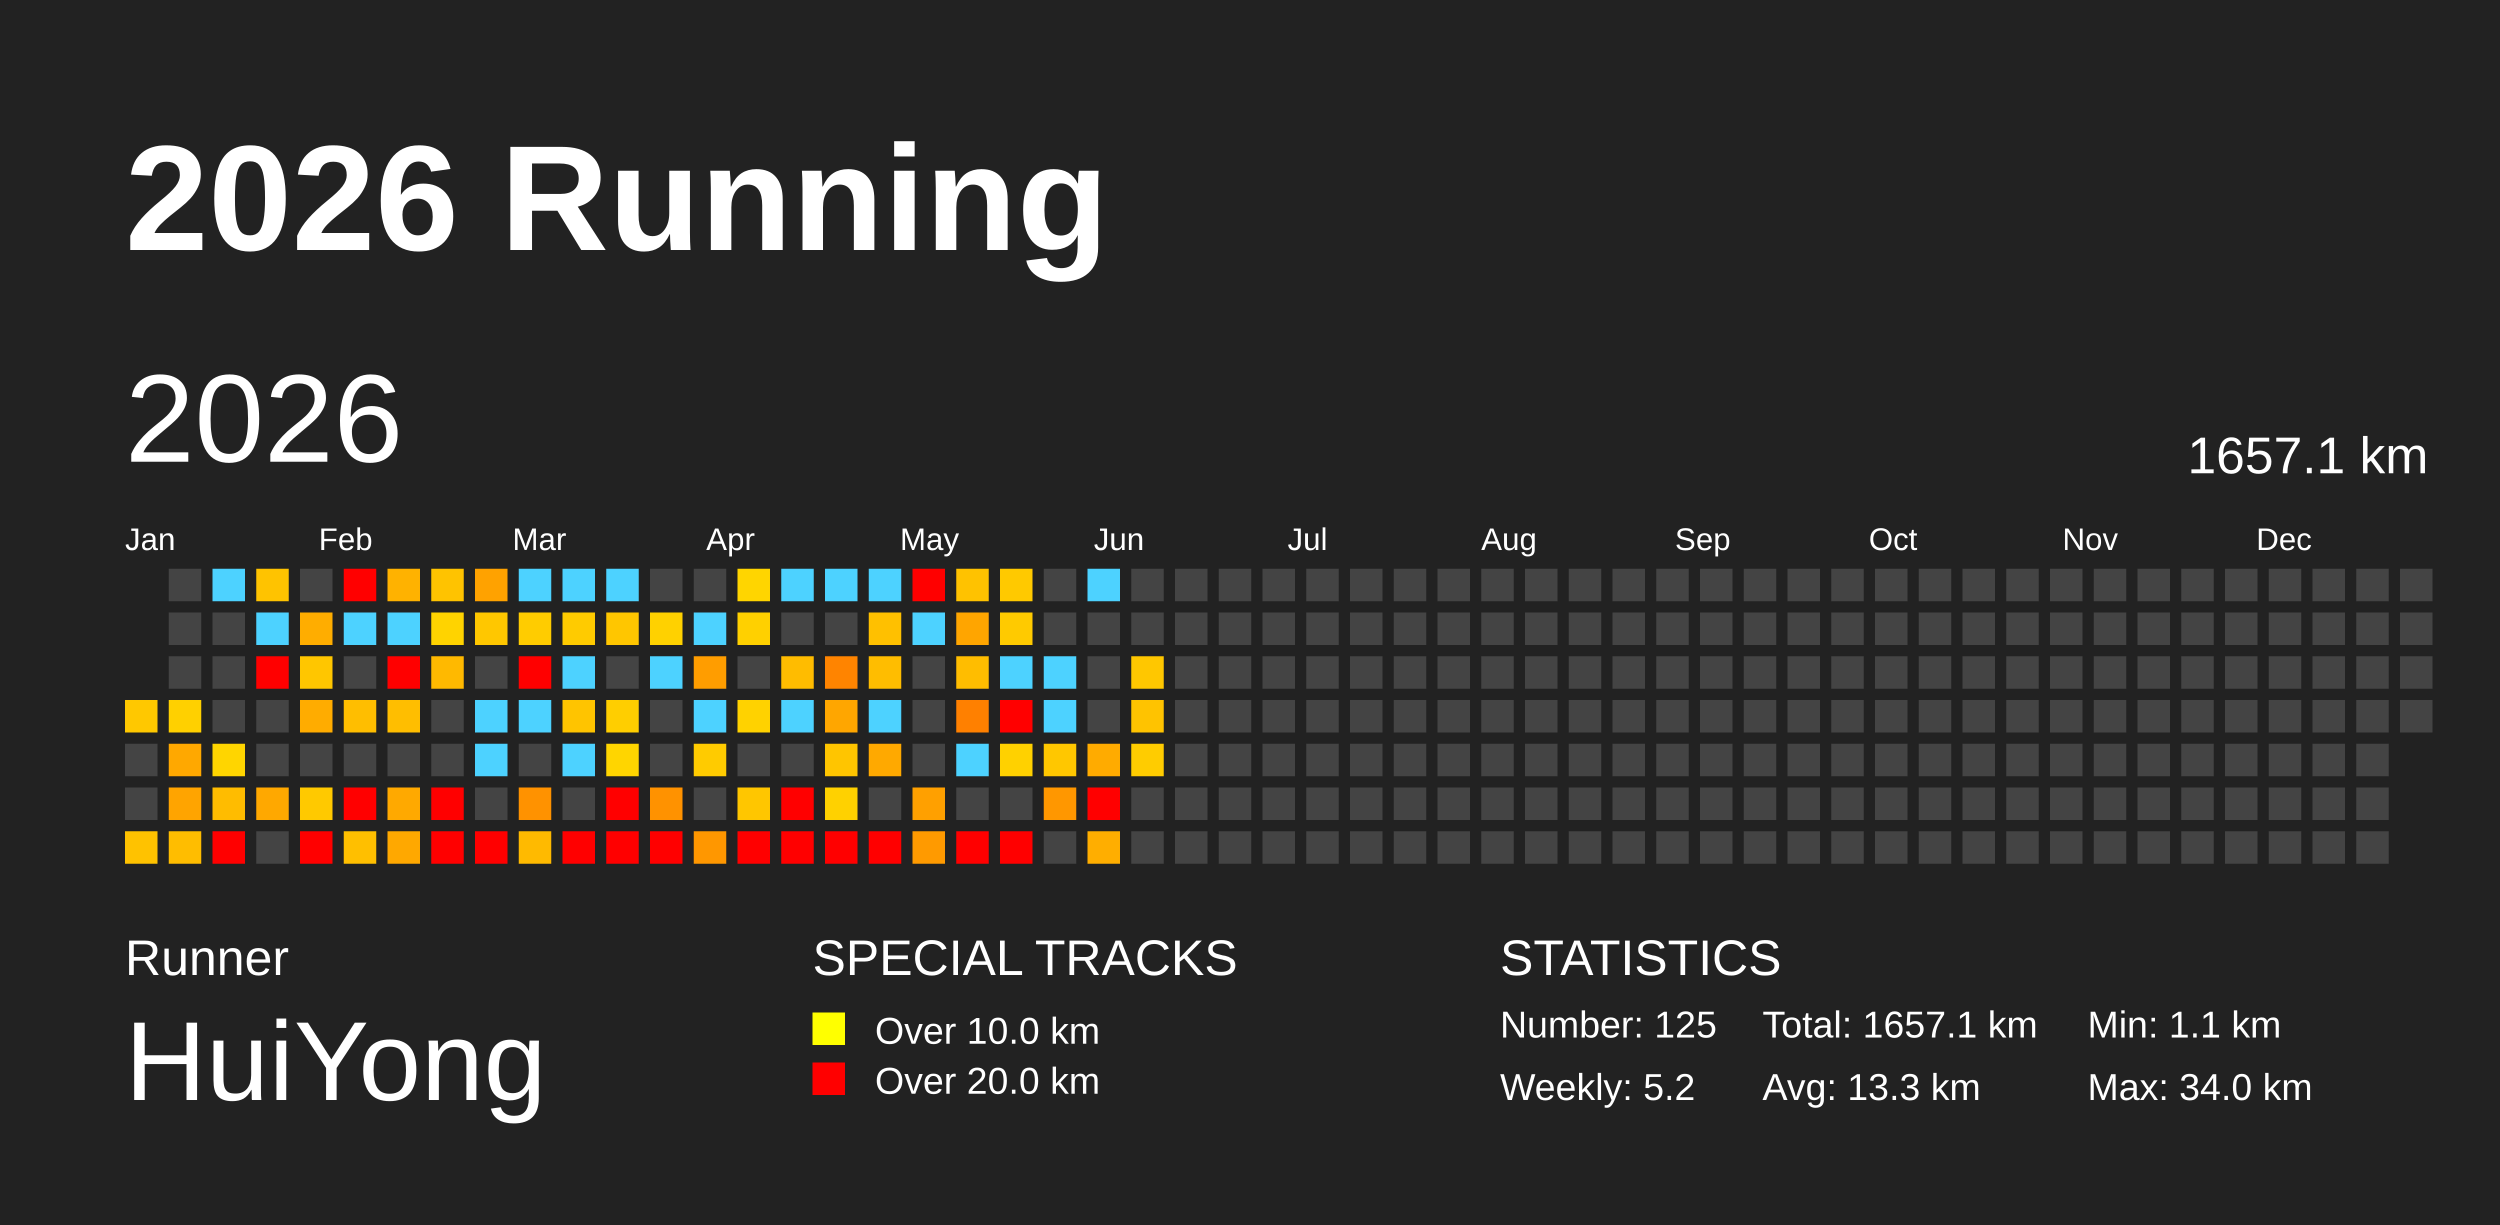
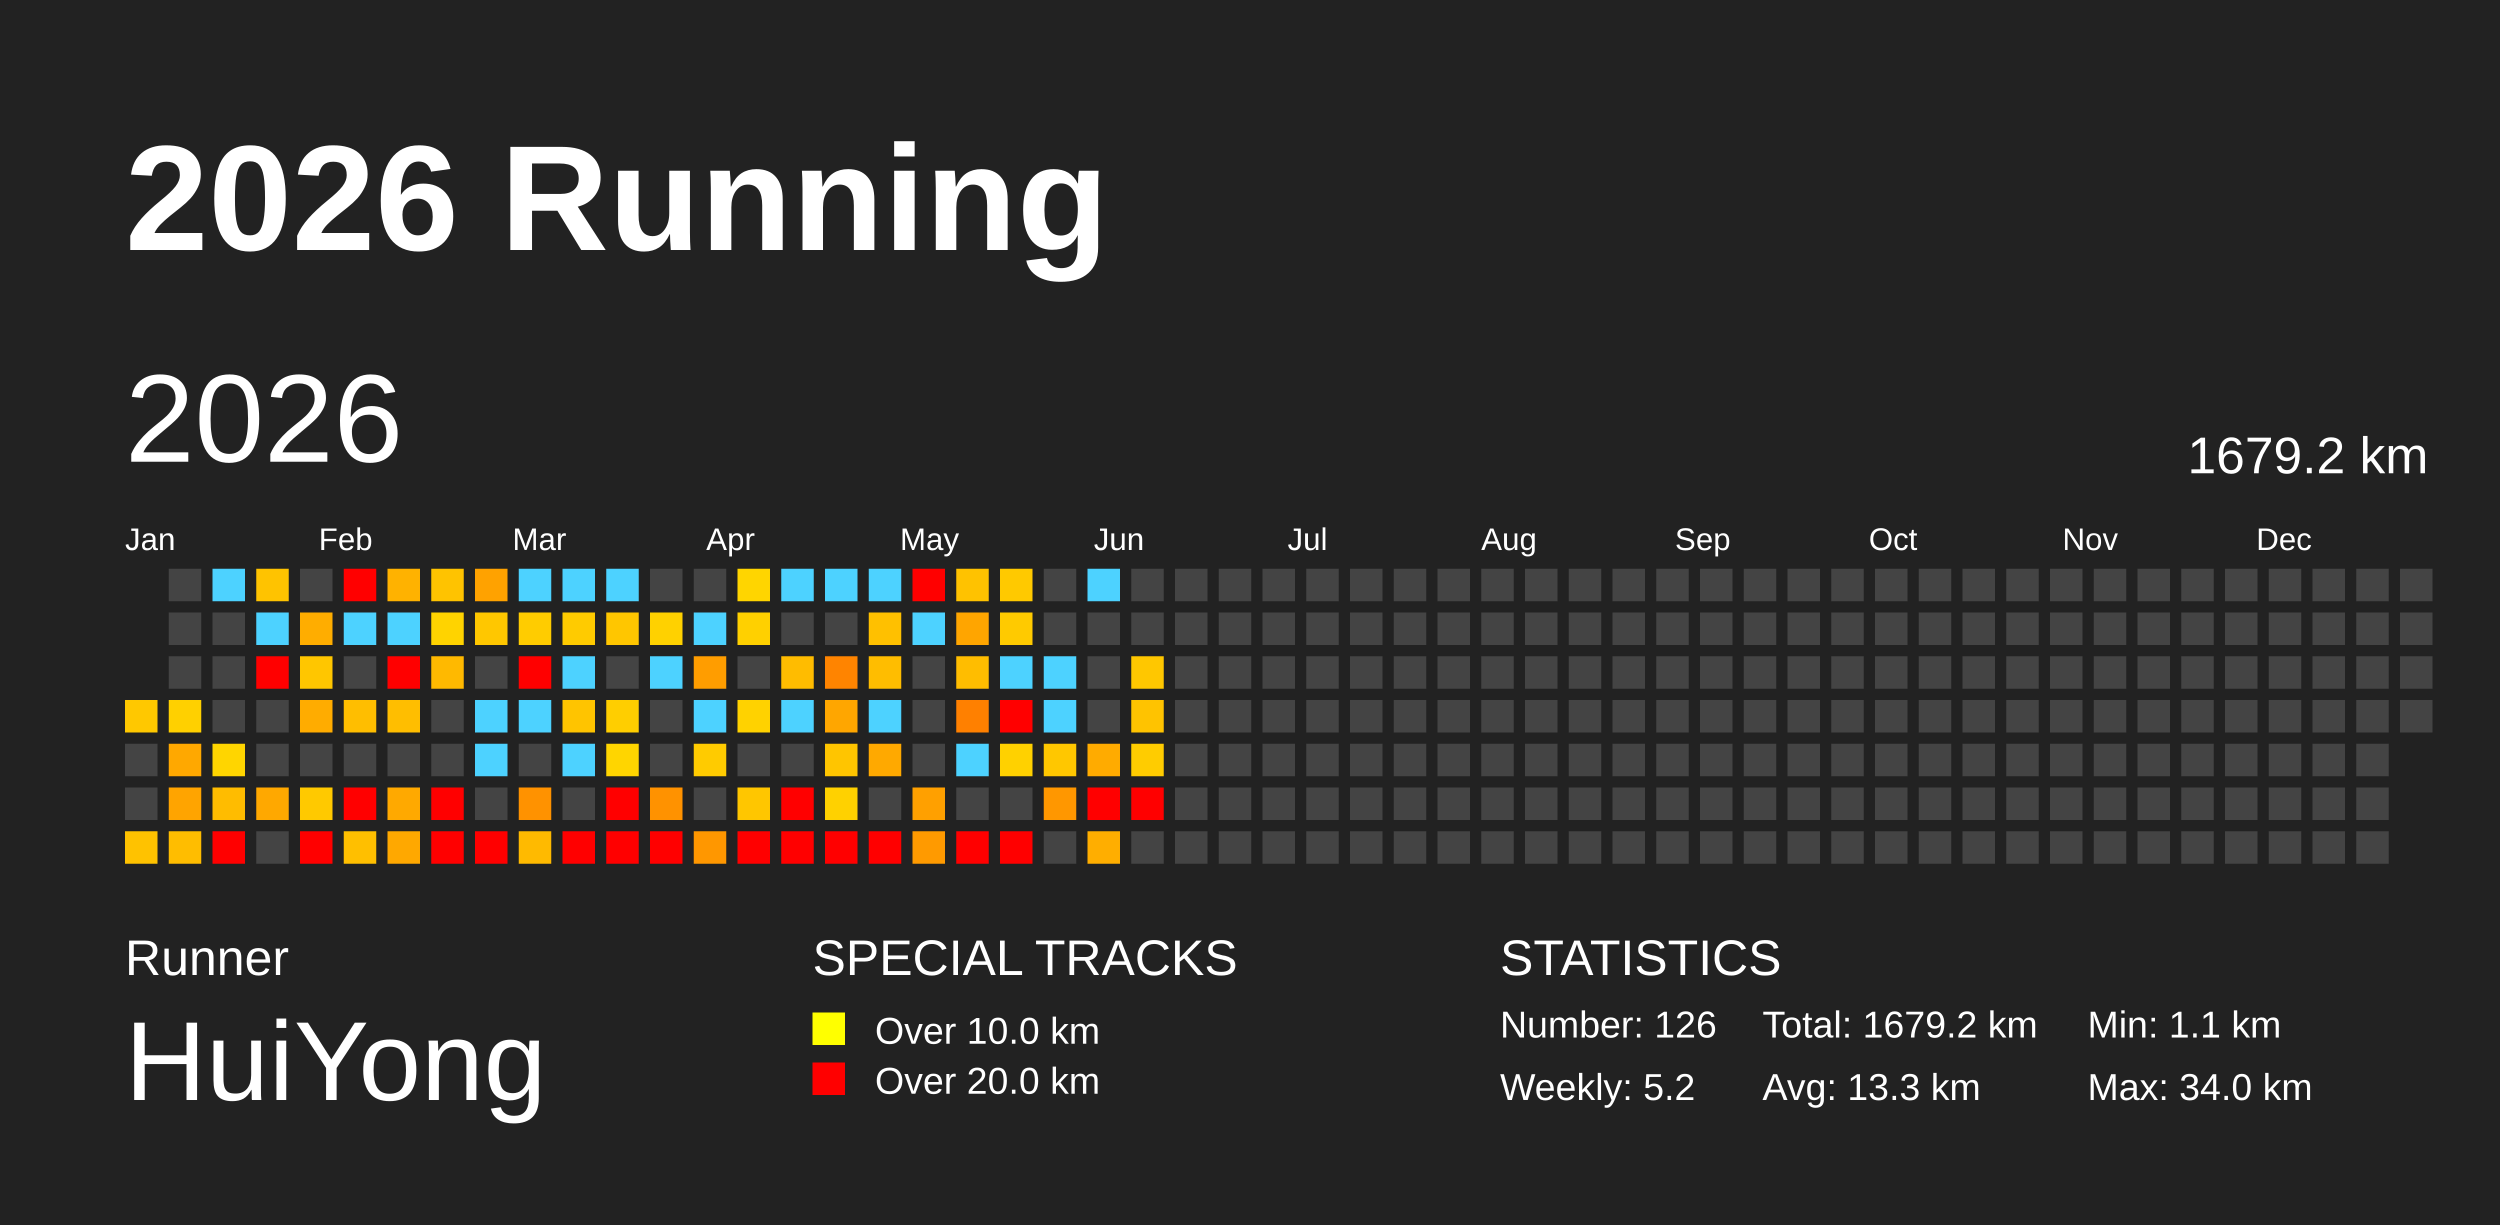
<svg xmlns="http://www.w3.org/2000/svg" baseProfile="full" height="98mm" version="1.1" viewBox="0,0,200,98" width="200mm">
  <defs />
  <rect fill="#222222" height="98" width="200" x="0" y="0" />
  <text fill="#FFFFFF" style="font-size:12px; font-family:Arial; font-weight:bold;" x="10" y="20">2026 Running</text>
  <text fill="#FFFFFF" style="font-size:4px; font-family:Arial" x="10" y="78">Runner</text>
  <text fill="#FFFFFF" style="font-size:9px; font-family:Arial" x="10" y="88">HuiYong</text>
  <text fill="#FFFFFF" style="font-size:4px; font-family:Arial" x="65" y="78">SPECIAL TRACKS</text>
  <rect fill="yellow" height="2.6" width="2.6" x="65" y="81" />
  <text fill="#FFFFFF" style="font-size:3px; font-family:Arial" x="70" y="83.5">Over 10.0 km</text>
  <rect fill="red" height="2.6" width="2.6" x="65" y="85" />
  <text fill="#FFFFFF" style="font-size:3px; font-family:Arial" x="70" y="87.5">Over 20.0 km</text>
  <text fill="#FFFFFF" style="font-size:4px; font-family:Arial" x="120" y="78">STATISTICS</text>
-   <text fill="#FFFFFF" style="font-size:3px; font-family:Arial" x="120" y="83">Number: 125</text>
+   <text fill="#FFFFFF" style="font-size:3px; font-family:Arial" x="120" y="83">Number: 126</text>
  <text fill="#FFFFFF" style="font-size:3px; font-family:Arial" x="120" y="88">Weekly: 5.2</text>
-   <text fill="#FFFFFF" style="font-size:3px; font-family:Arial" x="141" y="83">Total: 1657.1 km</text>
+   <text fill="#FFFFFF" style="font-size:3px; font-family:Arial" x="141" y="83">Total: 1679.2 km</text>
  <text fill="#FFFFFF" style="font-size:3px; font-family:Arial" x="141" y="88">Avg: 13.3 km</text>
  <text fill="#FFFFFF" style="font-size:3px; font-family:Arial" x="167" y="83">Min: 1.1 km</text>
  <text fill="#FFFFFF" style="font-size:3px; font-family:Arial" x="167" y="88">Max: 34.0 km</text>
  <text dominant-baseline="hanging" fill="#FFFFFF" style="font-size:10.0px; font-family:Arial;" x="10" y="30">2026</text>
-   <text dominant-baseline="hanging" fill="#FFFFFF" style="font-size:4.125px; font-family:Arial;" x="175" y="35">1657.1 km</text>
+   <text dominant-baseline="hanging" fill="#FFFFFF" style="font-size:4.125px; font-family:Arial;" x="175" y="35">1679.2 km</text>
  <text fill="#FFFFFF" style="font-size:2.5px; font-family:Arial" x="10.0" y="44">Jan</text>
  <text fill="#FFFFFF" style="font-size:2.5px; font-family:Arial" x="25.5" y="44">Feb</text>
  <text fill="#FFFFFF" style="font-size:2.5px; font-family:Arial" x="41.0" y="44">Mar</text>
  <text fill="#FFFFFF" style="font-size:2.5px; font-family:Arial" x="56.5" y="44">Apr</text>
  <text fill="#FFFFFF" style="font-size:2.5px; font-family:Arial" x="72.0" y="44">May</text>
  <text fill="#FFFFFF" style="font-size:2.5px; font-family:Arial" x="87.5" y="44">Jun</text>
  <text fill="#FFFFFF" style="font-size:2.5px; font-family:Arial" x="103.0" y="44">Jul</text>
  <text fill="#FFFFFF" style="font-size:2.5px; font-family:Arial" x="118.5" y="44">Aug</text>
  <text fill="#FFFFFF" style="font-size:2.5px; font-family:Arial" x="134.0" y="44">Sep</text>
  <text fill="#FFFFFF" style="font-size:2.5px; font-family:Arial" x="149.5" y="44">Oct</text>
  <text fill="#FFFFFF" style="font-size:2.5px; font-family:Arial" x="165.0" y="44">Nov</text>
  <text fill="#FFFFFF" style="font-size:2.5px; font-family:Arial" x="180.5" y="44">Dec</text>
  <rect fill="#ffc800" height="2.6" width="2.6" x="10.0" y="56.0" />
  <rect fill="#444444" height="2.6" width="2.6" x="10.0" y="59.5" />
  <rect fill="#444444" height="2.6" width="2.6" x="10.0" y="63.0" />
  <rect fill="#ffc200" height="2.6" width="2.6" x="10.0" y="66.5" />
  <rect fill="#444444" height="2.6" width="2.6" x="13.5" y="45.5" />
  <rect fill="#444444" height="2.6" width="2.6" x="13.5" y="49.0" />
  <rect fill="#444444" height="2.6" width="2.6" x="13.5" y="52.5" />
  <rect fill="#ffd000" height="2.6" width="2.6" x="13.5" y="56.0" />
  <rect fill="#ffa800" height="2.6" width="2.6" x="13.5" y="59.5" />
  <rect fill="#ffa400" height="2.6" width="2.6" x="13.5" y="63.0" />
  <rect fill="#ffbd00" height="2.6" width="2.6" x="13.5" y="66.5" />
  <rect fill="#4dd2ff" height="2.6" width="2.6" x="17.0" y="45.5" />
  <rect fill="#444444" height="2.6" width="2.6" x="17.0" y="49.0" />
  <rect fill="#444444" height="2.6" width="2.6" x="17.0" y="52.5" />
  <rect fill="#444444" height="2.6" width="2.6" x="17.0" y="56.0" />
  <rect fill="#ffd500" height="2.6" width="2.6" x="17.0" y="59.5" />
  <rect fill="#ffbc00" height="2.6" width="2.6" x="17.0" y="63.0" />
  <rect fill="red" height="2.6" width="2.6" x="17.0" y="66.5" />
  <rect fill="#ffc300" height="2.6" width="2.6" x="20.5" y="45.5" />
  <rect fill="#4dd2ff" height="2.6" width="2.6" x="20.5" y="49.0" />
  <rect fill="red" height="2.6" width="2.6" x="20.5" y="52.5" />
  <rect fill="#444444" height="2.6" width="2.6" x="20.5" y="56.0" />
  <rect fill="#444444" height="2.6" width="2.6" x="20.5" y="59.5" />
  <rect fill="#ffa800" height="2.6" width="2.6" x="20.5" y="63.0" />
  <rect fill="#444444" height="2.6" width="2.6" x="20.5" y="66.5" />
  <rect fill="#444444" height="2.6" width="2.6" x="24.0" y="45.5" />
  <rect fill="#ffad00" height="2.6" width="2.6" x="24.0" y="49.0" />
  <rect fill="#ffc600" height="2.6" width="2.6" x="24.0" y="52.5" />
  <rect fill="#ffac00" height="2.6" width="2.6" x="24.0" y="56.0" />
  <rect fill="#444444" height="2.6" width="2.6" x="24.0" y="59.5" />
  <rect fill="#ffc900" height="2.6" width="2.6" x="24.0" y="63.0" />
  <rect fill="red" height="2.6" width="2.6" x="24.0" y="66.5" />
  <rect fill="red" height="2.6" width="2.6" x="27.5" y="45.5" />
  <rect fill="#4dd2ff" height="2.6" width="2.6" x="27.5" y="49.0" />
  <rect fill="#444444" height="2.6" width="2.6" x="27.5" y="52.5" />
  <rect fill="#ffbe00" height="2.6" width="2.6" x="27.5" y="56.0" />
  <rect fill="#444444" height="2.6" width="2.6" x="27.5" y="59.5" />
  <rect fill="red" height="2.6" width="2.6" x="27.5" y="63.0" />
  <rect fill="#ffbf00" height="2.6" width="2.6" x="27.5" y="66.5" />
  <rect fill="#ffb200" height="2.6" width="2.6" x="31.0" y="45.5" />
  <rect fill="#4dd2ff" height="2.6" width="2.6" x="31.0" y="49.0" />
  <rect fill="red" height="2.6" width="2.6" x="31.0" y="52.5" />
  <rect fill="#ffbe00" height="2.6" width="2.6" x="31.0" y="56.0" />
  <rect fill="#444444" height="2.6" width="2.6" x="31.0" y="59.5" />
  <rect fill="#ffa900" height="2.6" width="2.6" x="31.0" y="63.0" />
  <rect fill="#ffa800" height="2.6" width="2.6" x="31.0" y="66.5" />
  <rect fill="#ffc300" height="2.6" width="2.6" x="34.5" y="45.5" />
  <rect fill="#ffd300" height="2.6" width="2.6" x="34.5" y="49.0" />
  <rect fill="#ffb900" height="2.6" width="2.6" x="34.5" y="52.5" />
  <rect fill="#444444" height="2.6" width="2.6" x="34.5" y="56.0" />
  <rect fill="#444444" height="2.6" width="2.6" x="34.5" y="59.5" />
  <rect fill="red" height="2.6" width="2.6" x="34.5" y="63.0" />
  <rect fill="red" height="2.6" width="2.6" x="34.5" y="66.5" />
  <rect fill="#ffa200" height="2.6" width="2.6" x="38.0" y="45.5" />
  <rect fill="#ffc700" height="2.6" width="2.6" x="38.0" y="49.0" />
  <rect fill="#444444" height="2.6" width="2.6" x="38.0" y="52.5" />
  <rect fill="#4dd2ff" height="2.6" width="2.6" x="38.0" y="56.0" />
  <rect fill="#4dd2ff" height="2.6" width="2.6" x="38.0" y="59.5" />
  <rect fill="#444444" height="2.6" width="2.6" x="38.0" y="63.0" />
  <rect fill="red" height="2.6" width="2.6" x="38.0" y="66.5" />
  <rect fill="#4dd2ff" height="2.6" width="2.6" x="41.5" y="45.5" />
  <rect fill="#ffcc00" height="2.6" width="2.6" x="41.5" y="49.0" />
  <rect fill="red" height="2.6" width="2.6" x="41.5" y="52.5" />
  <rect fill="#4dd2ff" height="2.6" width="2.6" x="41.5" y="56.0" />
  <rect fill="#444444" height="2.6" width="2.6" x="41.5" y="59.5" />
  <rect fill="#ff9200" height="2.6" width="2.6" x="41.5" y="63.0" />
  <rect fill="#ffba00" height="2.6" width="2.6" x="41.5" y="66.5" />
  <rect fill="#4dd2ff" height="2.6" width="2.6" x="45.0" y="45.5" />
  <rect fill="#ffcb00" height="2.6" width="2.6" x="45.0" y="49.0" />
  <rect fill="#4dd2ff" height="2.6" width="2.6" x="45.0" y="52.5" />
  <rect fill="#ffc400" height="2.6" width="2.6" x="45.0" y="56.0" />
  <rect fill="#4dd2ff" height="2.6" width="2.6" x="45.0" y="59.5" />
  <rect fill="#444444" height="2.6" width="2.6" x="45.0" y="63.0" />
  <rect fill="red" height="2.6" width="2.6" x="45.0" y="66.5" />
  <rect fill="#4dd2ff" height="2.6" width="2.6" x="48.5" y="45.5" />
  <rect fill="#ffc600" height="2.6" width="2.6" x="48.5" y="49.0" />
  <rect fill="#444444" height="2.6" width="2.6" x="48.5" y="52.5" />
  <rect fill="#ffce00" height="2.6" width="2.6" x="48.5" y="56.0" />
  <rect fill="#ffd500" height="2.6" width="2.6" x="48.5" y="59.5" />
  <rect fill="red" height="2.6" width="2.6" x="48.5" y="63.0" />
  <rect fill="red" height="2.6" width="2.6" x="48.5" y="66.5" />
  <rect fill="#444444" height="2.6" width="2.6" x="52.0" y="45.5" />
  <rect fill="#ffd100" height="2.6" width="2.6" x="52.0" y="49.0" />
  <rect fill="#4dd2ff" height="2.6" width="2.6" x="52.0" y="52.5" />
  <rect fill="#444444" height="2.6" width="2.6" x="52.0" y="56.0" />
  <rect fill="#444444" height="2.6" width="2.6" x="52.0" y="59.5" />
  <rect fill="#ff9200" height="2.6" width="2.6" x="52.0" y="63.0" />
  <rect fill="red" height="2.6" width="2.6" x="52.0" y="66.5" />
  <rect fill="#444444" height="2.6" width="2.6" x="55.5" y="45.5" />
  <rect fill="#4dd2ff" height="2.6" width="2.6" x="55.5" y="49.0" />
  <rect fill="#ff9d00" height="2.6" width="2.6" x="55.5" y="52.5" />
  <rect fill="#4dd2ff" height="2.6" width="2.6" x="55.5" y="56.0" />
  <rect fill="#ffcb00" height="2.6" width="2.6" x="55.5" y="59.5" />
  <rect fill="#444444" height="2.6" width="2.6" x="55.5" y="63.0" />
  <rect fill="#ff9700" height="2.6" width="2.6" x="55.5" y="66.5" />
  <rect fill="#ffd500" height="2.6" width="2.6" x="59.0" y="45.5" />
  <rect fill="#ffd000" height="2.6" width="2.6" x="59.0" y="49.0" />
  <rect fill="#444444" height="2.6" width="2.6" x="59.0" y="52.5" />
  <rect fill="#ffd200" height="2.6" width="2.6" x="59.0" y="56.0" />
  <rect fill="#444444" height="2.6" width="2.6" x="59.0" y="59.5" />
  <rect fill="#ffc600" height="2.6" width="2.6" x="59.0" y="63.0" />
  <rect fill="red" height="2.6" width="2.6" x="59.0" y="66.5" />
  <rect fill="#4dd2ff" height="2.6" width="2.6" x="62.5" y="45.5" />
  <rect fill="#444444" height="2.6" width="2.6" x="62.5" y="49.0" />
  <rect fill="#ffbc00" height="2.6" width="2.6" x="62.5" y="52.5" />
  <rect fill="#4dd2ff" height="2.6" width="2.6" x="62.5" y="56.0" />
  <rect fill="#444444" height="2.6" width="2.6" x="62.5" y="59.5" />
  <rect fill="red" height="2.6" width="2.6" x="62.5" y="63.0" />
  <rect fill="red" height="2.6" width="2.6" x="62.5" y="66.5" />
  <rect fill="#4dd2ff" height="2.6" width="2.6" x="66.0" y="45.5" />
  <rect fill="#444444" height="2.6" width="2.6" x="66.0" y="49.0" />
  <rect fill="#ff8400" height="2.6" width="2.6" x="66.0" y="52.5" />
  <rect fill="#ffa600" height="2.6" width="2.6" x="66.0" y="56.0" />
  <rect fill="#ffc500" height="2.6" width="2.6" x="66.0" y="59.5" />
  <rect fill="#ffd100" height="2.6" width="2.6" x="66.0" y="63.0" />
  <rect fill="red" height="2.6" width="2.6" x="66.0" y="66.5" />
  <rect fill="#4dd2ff" height="2.6" width="2.6" x="69.5" y="45.5" />
  <rect fill="#ffc000" height="2.6" width="2.6" x="69.5" y="49.0" />
  <rect fill="#ffbd00" height="2.6" width="2.6" x="69.5" y="52.5" />
  <rect fill="#4dd2ff" height="2.6" width="2.6" x="69.5" y="56.0" />
  <rect fill="#ffa900" height="2.6" width="2.6" x="69.5" y="59.5" />
  <rect fill="#444444" height="2.6" width="2.6" x="69.5" y="63.0" />
  <rect fill="red" height="2.6" width="2.6" x="69.5" y="66.5" />
  <rect fill="red" height="2.6" width="2.6" x="73.0" y="45.5" />
  <rect fill="#4dd2ff" height="2.6" width="2.6" x="73.0" y="49.0" />
  <rect fill="#444444" height="2.6" width="2.6" x="73.0" y="52.5" />
  <rect fill="#444444" height="2.6" width="2.6" x="73.0" y="56.0" />
  <rect fill="#444444" height="2.6" width="2.6" x="73.0" y="59.5" />
  <rect fill="#ffa000" height="2.6" width="2.6" x="73.0" y="63.0" />
  <rect fill="#ff9a00" height="2.6" width="2.6" x="73.0" y="66.5" />
  <rect fill="#ffc200" height="2.6" width="2.6" x="76.5" y="45.5" />
  <rect fill="#ffa500" height="2.6" width="2.6" x="76.5" y="49.0" />
  <rect fill="#ffbd00" height="2.6" width="2.6" x="76.5" y="52.5" />
  <rect fill="#ff8000" height="2.6" width="2.6" x="76.5" y="56.0" />
  <rect fill="#4dd2ff" height="2.6" width="2.6" x="76.5" y="59.5" />
  <rect fill="#444444" height="2.6" width="2.6" x="76.5" y="63.0" />
  <rect fill="red" height="2.6" width="2.6" x="76.5" y="66.5" />
  <rect fill="#ffc900" height="2.6" width="2.6" x="80.0" y="45.5" />
  <rect fill="#ffca00" height="2.6" width="2.6" x="80.0" y="49.0" />
  <rect fill="#4dd2ff" height="2.6" width="2.6" x="80.0" y="52.5" />
  <rect fill="red" height="2.6" width="2.6" x="80.0" y="56.0" />
  <rect fill="#ffd100" height="2.6" width="2.6" x="80.0" y="59.5" />
  <rect fill="#444444" height="2.6" width="2.6" x="80.0" y="63.0" />
  <rect fill="red" height="2.6" width="2.6" x="80.0" y="66.5" />
  <rect fill="#444444" height="2.6" width="2.6" x="83.5" y="45.5" />
  <rect fill="#444444" height="2.6" width="2.6" x="83.5" y="49.0" />
  <rect fill="#4dd2ff" height="2.6" width="2.6" x="83.5" y="52.5" />
  <rect fill="#4dd2ff" height="2.6" width="2.6" x="83.5" y="56.0" />
  <rect fill="#ffc700" height="2.6" width="2.6" x="83.5" y="59.5" />
  <rect fill="#ff9700" height="2.6" width="2.6" x="83.5" y="63.0" />
  <rect fill="#444444" height="2.6" width="2.6" x="83.5" y="66.5" />
  <rect fill="#4dd2ff" height="2.6" width="2.6" x="87.0" y="45.5" />
  <rect fill="#444444" height="2.6" width="2.6" x="87.0" y="49.0" />
  <rect fill="#444444" height="2.6" width="2.6" x="87.0" y="52.5" />
  <rect fill="#444444" height="2.6" width="2.6" x="87.0" y="56.0" />
  <rect fill="#ffab00" height="2.6" width="2.6" x="87.0" y="59.5" />
  <rect fill="red" height="2.6" width="2.6" x="87.0" y="63.0" />
  <rect fill="#ffae00" height="2.6" width="2.6" x="87.0" y="66.5" />
  <rect fill="#444444" height="2.6" width="2.6" x="90.5" y="45.5" />
  <rect fill="#444444" height="2.6" width="2.6" x="90.5" y="49.0" />
  <rect fill="#ffc700" height="2.6" width="2.6" x="90.5" y="52.5" />
  <rect fill="#ffc300" height="2.6" width="2.6" x="90.5" y="56.0" />
  <rect fill="#ffcc00" height="2.6" width="2.6" x="90.5" y="59.5" />
-   <rect fill="#444444" height="2.6" width="2.6" x="90.5" y="63.0" />
+   <rect fill="red" height="2.6" width="2.6" x="90.5" y="63.0" />
  <rect fill="#444444" height="2.6" width="2.6" x="90.5" y="66.5" />
  <rect fill="#444444" height="2.6" width="2.6" x="94.0" y="45.5" />
  <rect fill="#444444" height="2.6" width="2.6" x="94.0" y="49.0" />
  <rect fill="#444444" height="2.6" width="2.6" x="94.0" y="52.5" />
  <rect fill="#444444" height="2.6" width="2.6" x="94.0" y="56.0" />
  <rect fill="#444444" height="2.6" width="2.6" x="94.0" y="59.5" />
  <rect fill="#444444" height="2.6" width="2.6" x="94.0" y="63.0" />
  <rect fill="#444444" height="2.6" width="2.6" x="94.0" y="66.5" />
  <rect fill="#444444" height="2.6" width="2.6" x="97.5" y="45.5" />
  <rect fill="#444444" height="2.6" width="2.6" x="97.5" y="49.0" />
  <rect fill="#444444" height="2.6" width="2.6" x="97.5" y="52.5" />
  <rect fill="#444444" height="2.6" width="2.6" x="97.5" y="56.0" />
  <rect fill="#444444" height="2.6" width="2.6" x="97.5" y="59.5" />
  <rect fill="#444444" height="2.6" width="2.6" x="97.5" y="63.0" />
  <rect fill="#444444" height="2.6" width="2.6" x="97.5" y="66.5" />
  <rect fill="#444444" height="2.6" width="2.6" x="101.0" y="45.5" />
  <rect fill="#444444" height="2.6" width="2.6" x="101.0" y="49.0" />
  <rect fill="#444444" height="2.6" width="2.6" x="101.0" y="52.5" />
  <rect fill="#444444" height="2.6" width="2.6" x="101.0" y="56.0" />
  <rect fill="#444444" height="2.6" width="2.6" x="101.0" y="59.5" />
  <rect fill="#444444" height="2.6" width="2.6" x="101.0" y="63.0" />
  <rect fill="#444444" height="2.6" width="2.6" x="101.0" y="66.5" />
  <rect fill="#444444" height="2.6" width="2.6" x="104.5" y="45.5" />
  <rect fill="#444444" height="2.6" width="2.6" x="104.5" y="49.0" />
  <rect fill="#444444" height="2.6" width="2.6" x="104.5" y="52.5" />
  <rect fill="#444444" height="2.6" width="2.6" x="104.5" y="56.0" />
  <rect fill="#444444" height="2.6" width="2.6" x="104.5" y="59.5" />
  <rect fill="#444444" height="2.6" width="2.6" x="104.5" y="63.0" />
  <rect fill="#444444" height="2.6" width="2.6" x="104.5" y="66.5" />
  <rect fill="#444444" height="2.6" width="2.6" x="108.0" y="45.5" />
  <rect fill="#444444" height="2.6" width="2.6" x="108.0" y="49.0" />
  <rect fill="#444444" height="2.6" width="2.6" x="108.0" y="52.5" />
  <rect fill="#444444" height="2.6" width="2.6" x="108.0" y="56.0" />
  <rect fill="#444444" height="2.6" width="2.6" x="108.0" y="59.5" />
  <rect fill="#444444" height="2.6" width="2.6" x="108.0" y="63.0" />
  <rect fill="#444444" height="2.6" width="2.6" x="108.0" y="66.5" />
  <rect fill="#444444" height="2.6" width="2.6" x="111.5" y="45.5" />
  <rect fill="#444444" height="2.6" width="2.6" x="111.5" y="49.0" />
  <rect fill="#444444" height="2.6" width="2.6" x="111.5" y="52.5" />
  <rect fill="#444444" height="2.6" width="2.6" x="111.5" y="56.0" />
  <rect fill="#444444" height="2.6" width="2.6" x="111.5" y="59.5" />
  <rect fill="#444444" height="2.6" width="2.6" x="111.5" y="63.0" />
  <rect fill="#444444" height="2.6" width="2.6" x="111.5" y="66.5" />
  <rect fill="#444444" height="2.6" width="2.6" x="115.0" y="45.5" />
  <rect fill="#444444" height="2.6" width="2.6" x="115.0" y="49.0" />
  <rect fill="#444444" height="2.6" width="2.6" x="115.0" y="52.5" />
  <rect fill="#444444" height="2.6" width="2.6" x="115.0" y="56.0" />
  <rect fill="#444444" height="2.6" width="2.6" x="115.0" y="59.5" />
  <rect fill="#444444" height="2.6" width="2.6" x="115.0" y="63.0" />
  <rect fill="#444444" height="2.6" width="2.6" x="115.0" y="66.5" />
  <rect fill="#444444" height="2.6" width="2.6" x="118.5" y="45.5" />
  <rect fill="#444444" height="2.6" width="2.6" x="118.5" y="49.0" />
  <rect fill="#444444" height="2.6" width="2.6" x="118.5" y="52.5" />
  <rect fill="#444444" height="2.6" width="2.6" x="118.5" y="56.0" />
  <rect fill="#444444" height="2.6" width="2.6" x="118.5" y="59.5" />
  <rect fill="#444444" height="2.6" width="2.6" x="118.5" y="63.0" />
  <rect fill="#444444" height="2.6" width="2.6" x="118.5" y="66.5" />
  <rect fill="#444444" height="2.6" width="2.6" x="122.0" y="45.5" />
  <rect fill="#444444" height="2.6" width="2.6" x="122.0" y="49.0" />
  <rect fill="#444444" height="2.6" width="2.6" x="122.0" y="52.5" />
  <rect fill="#444444" height="2.6" width="2.6" x="122.0" y="56.0" />
  <rect fill="#444444" height="2.6" width="2.6" x="122.0" y="59.5" />
  <rect fill="#444444" height="2.6" width="2.6" x="122.0" y="63.0" />
  <rect fill="#444444" height="2.6" width="2.6" x="122.0" y="66.5" />
  <rect fill="#444444" height="2.6" width="2.6" x="125.5" y="45.5" />
  <rect fill="#444444" height="2.6" width="2.6" x="125.5" y="49.0" />
  <rect fill="#444444" height="2.6" width="2.6" x="125.5" y="52.5" />
  <rect fill="#444444" height="2.6" width="2.6" x="125.5" y="56.0" />
  <rect fill="#444444" height="2.6" width="2.6" x="125.5" y="59.5" />
  <rect fill="#444444" height="2.6" width="2.6" x="125.5" y="63.0" />
  <rect fill="#444444" height="2.6" width="2.6" x="125.5" y="66.5" />
  <rect fill="#444444" height="2.6" width="2.6" x="129.0" y="45.5" />
  <rect fill="#444444" height="2.6" width="2.6" x="129.0" y="49.0" />
  <rect fill="#444444" height="2.6" width="2.6" x="129.0" y="52.5" />
  <rect fill="#444444" height="2.6" width="2.6" x="129.0" y="56.0" />
  <rect fill="#444444" height="2.6" width="2.6" x="129.0" y="59.5" />
  <rect fill="#444444" height="2.6" width="2.6" x="129.0" y="63.0" />
  <rect fill="#444444" height="2.6" width="2.6" x="129.0" y="66.5" />
  <rect fill="#444444" height="2.6" width="2.6" x="132.5" y="45.5" />
  <rect fill="#444444" height="2.6" width="2.6" x="132.5" y="49.0" />
  <rect fill="#444444" height="2.6" width="2.6" x="132.5" y="52.5" />
  <rect fill="#444444" height="2.6" width="2.6" x="132.5" y="56.0" />
  <rect fill="#444444" height="2.6" width="2.6" x="132.5" y="59.5" />
  <rect fill="#444444" height="2.6" width="2.6" x="132.5" y="63.0" />
  <rect fill="#444444" height="2.6" width="2.6" x="132.5" y="66.5" />
  <rect fill="#444444" height="2.6" width="2.6" x="136.0" y="45.5" />
  <rect fill="#444444" height="2.6" width="2.6" x="136.0" y="49.0" />
  <rect fill="#444444" height="2.6" width="2.6" x="136.0" y="52.5" />
  <rect fill="#444444" height="2.6" width="2.6" x="136.0" y="56.0" />
  <rect fill="#444444" height="2.6" width="2.6" x="136.0" y="59.5" />
  <rect fill="#444444" height="2.6" width="2.6" x="136.0" y="63.0" />
  <rect fill="#444444" height="2.6" width="2.6" x="136.0" y="66.5" />
  <rect fill="#444444" height="2.6" width="2.6" x="139.5" y="45.5" />
  <rect fill="#444444" height="2.6" width="2.6" x="139.5" y="49.0" />
  <rect fill="#444444" height="2.6" width="2.6" x="139.5" y="52.5" />
  <rect fill="#444444" height="2.6" width="2.6" x="139.5" y="56.0" />
  <rect fill="#444444" height="2.6" width="2.6" x="139.5" y="59.5" />
  <rect fill="#444444" height="2.6" width="2.6" x="139.5" y="63.0" />
  <rect fill="#444444" height="2.6" width="2.6" x="139.5" y="66.5" />
  <rect fill="#444444" height="2.6" width="2.6" x="143.0" y="45.5" />
  <rect fill="#444444" height="2.6" width="2.6" x="143.0" y="49.0" />
  <rect fill="#444444" height="2.6" width="2.6" x="143.0" y="52.5" />
  <rect fill="#444444" height="2.6" width="2.6" x="143.0" y="56.0" />
  <rect fill="#444444" height="2.6" width="2.6" x="143.0" y="59.5" />
  <rect fill="#444444" height="2.6" width="2.6" x="143.0" y="63.0" />
  <rect fill="#444444" height="2.6" width="2.6" x="143.0" y="66.5" />
  <rect fill="#444444" height="2.6" width="2.6" x="146.5" y="45.5" />
  <rect fill="#444444" height="2.6" width="2.6" x="146.5" y="49.0" />
  <rect fill="#444444" height="2.6" width="2.6" x="146.5" y="52.5" />
  <rect fill="#444444" height="2.6" width="2.6" x="146.5" y="56.0" />
  <rect fill="#444444" height="2.6" width="2.6" x="146.5" y="59.5" />
  <rect fill="#444444" height="2.6" width="2.6" x="146.5" y="63.0" />
  <rect fill="#444444" height="2.6" width="2.6" x="146.5" y="66.5" />
  <rect fill="#444444" height="2.6" width="2.6" x="150.0" y="45.5" />
  <rect fill="#444444" height="2.6" width="2.6" x="150.0" y="49.0" />
  <rect fill="#444444" height="2.6" width="2.6" x="150.0" y="52.5" />
  <rect fill="#444444" height="2.6" width="2.6" x="150.0" y="56.0" />
  <rect fill="#444444" height="2.6" width="2.6" x="150.0" y="59.5" />
  <rect fill="#444444" height="2.6" width="2.6" x="150.0" y="63.0" />
  <rect fill="#444444" height="2.6" width="2.6" x="150.0" y="66.5" />
  <rect fill="#444444" height="2.6" width="2.6" x="153.5" y="45.5" />
  <rect fill="#444444" height="2.6" width="2.6" x="153.5" y="49.0" />
  <rect fill="#444444" height="2.6" width="2.6" x="153.5" y="52.5" />
  <rect fill="#444444" height="2.6" width="2.6" x="153.5" y="56.0" />
  <rect fill="#444444" height="2.6" width="2.6" x="153.5" y="59.5" />
  <rect fill="#444444" height="2.6" width="2.6" x="153.5" y="63.0" />
  <rect fill="#444444" height="2.6" width="2.6" x="153.5" y="66.5" />
  <rect fill="#444444" height="2.6" width="2.6" x="157.0" y="45.5" />
  <rect fill="#444444" height="2.6" width="2.6" x="157.0" y="49.0" />
  <rect fill="#444444" height="2.6" width="2.6" x="157.0" y="52.5" />
  <rect fill="#444444" height="2.6" width="2.6" x="157.0" y="56.0" />
  <rect fill="#444444" height="2.6" width="2.6" x="157.0" y="59.5" />
  <rect fill="#444444" height="2.6" width="2.6" x="157.0" y="63.0" />
  <rect fill="#444444" height="2.6" width="2.6" x="157.0" y="66.5" />
  <rect fill="#444444" height="2.6" width="2.6" x="160.5" y="45.5" />
  <rect fill="#444444" height="2.6" width="2.6" x="160.5" y="49.0" />
  <rect fill="#444444" height="2.6" width="2.6" x="160.5" y="52.5" />
  <rect fill="#444444" height="2.6" width="2.6" x="160.5" y="56.0" />
  <rect fill="#444444" height="2.6" width="2.6" x="160.5" y="59.5" />
  <rect fill="#444444" height="2.6" width="2.6" x="160.5" y="63.0" />
  <rect fill="#444444" height="2.6" width="2.6" x="160.5" y="66.5" />
  <rect fill="#444444" height="2.6" width="2.6" x="164.0" y="45.5" />
  <rect fill="#444444" height="2.6" width="2.6" x="164.0" y="49.0" />
  <rect fill="#444444" height="2.6" width="2.6" x="164.0" y="52.5" />
  <rect fill="#444444" height="2.6" width="2.6" x="164.0" y="56.0" />
  <rect fill="#444444" height="2.6" width="2.6" x="164.0" y="59.5" />
  <rect fill="#444444" height="2.6" width="2.6" x="164.0" y="63.0" />
  <rect fill="#444444" height="2.6" width="2.6" x="164.0" y="66.5" />
  <rect fill="#444444" height="2.6" width="2.6" x="167.5" y="45.5" />
  <rect fill="#444444" height="2.6" width="2.6" x="167.5" y="49.0" />
  <rect fill="#444444" height="2.6" width="2.6" x="167.5" y="52.5" />
  <rect fill="#444444" height="2.6" width="2.6" x="167.5" y="56.0" />
  <rect fill="#444444" height="2.6" width="2.6" x="167.5" y="59.5" />
  <rect fill="#444444" height="2.6" width="2.6" x="167.5" y="63.0" />
  <rect fill="#444444" height="2.6" width="2.6" x="167.5" y="66.5" />
  <rect fill="#444444" height="2.6" width="2.6" x="171.0" y="45.5" />
  <rect fill="#444444" height="2.6" width="2.6" x="171.0" y="49.0" />
  <rect fill="#444444" height="2.6" width="2.6" x="171.0" y="52.5" />
  <rect fill="#444444" height="2.6" width="2.6" x="171.0" y="56.0" />
  <rect fill="#444444" height="2.6" width="2.6" x="171.0" y="59.5" />
  <rect fill="#444444" height="2.6" width="2.6" x="171.0" y="63.0" />
  <rect fill="#444444" height="2.6" width="2.6" x="171.0" y="66.5" />
  <rect fill="#444444" height="2.6" width="2.6" x="174.5" y="45.5" />
  <rect fill="#444444" height="2.6" width="2.6" x="174.5" y="49.0" />
  <rect fill="#444444" height="2.6" width="2.6" x="174.5" y="52.5" />
  <rect fill="#444444" height="2.6" width="2.6" x="174.5" y="56.0" />
  <rect fill="#444444" height="2.6" width="2.6" x="174.5" y="59.5" />
  <rect fill="#444444" height="2.6" width="2.6" x="174.5" y="63.0" />
  <rect fill="#444444" height="2.6" width="2.6" x="174.5" y="66.5" />
  <rect fill="#444444" height="2.6" width="2.6" x="178.0" y="45.5" />
  <rect fill="#444444" height="2.6" width="2.6" x="178.0" y="49.0" />
  <rect fill="#444444" height="2.6" width="2.6" x="178.0" y="52.5" />
  <rect fill="#444444" height="2.6" width="2.6" x="178.0" y="56.0" />
  <rect fill="#444444" height="2.6" width="2.6" x="178.0" y="59.5" />
  <rect fill="#444444" height="2.6" width="2.6" x="178.0" y="63.0" />
  <rect fill="#444444" height="2.6" width="2.6" x="178.0" y="66.5" />
  <rect fill="#444444" height="2.6" width="2.6" x="181.5" y="45.5" />
  <rect fill="#444444" height="2.6" width="2.6" x="181.5" y="49.0" />
  <rect fill="#444444" height="2.6" width="2.6" x="181.5" y="52.5" />
  <rect fill="#444444" height="2.6" width="2.6" x="181.5" y="56.0" />
  <rect fill="#444444" height="2.6" width="2.6" x="181.5" y="59.5" />
  <rect fill="#444444" height="2.6" width="2.6" x="181.5" y="63.0" />
  <rect fill="#444444" height="2.6" width="2.6" x="181.5" y="66.5" />
  <rect fill="#444444" height="2.6" width="2.6" x="185.0" y="45.5" />
  <rect fill="#444444" height="2.6" width="2.6" x="185.0" y="49.0" />
  <rect fill="#444444" height="2.6" width="2.6" x="185.0" y="52.5" />
  <rect fill="#444444" height="2.6" width="2.6" x="185.0" y="56.0" />
  <rect fill="#444444" height="2.6" width="2.6" x="185.0" y="59.5" />
  <rect fill="#444444" height="2.6" width="2.6" x="185.0" y="63.0" />
  <rect fill="#444444" height="2.6" width="2.6" x="185.0" y="66.5" />
  <rect fill="#444444" height="2.6" width="2.6" x="188.5" y="45.5" />
  <rect fill="#444444" height="2.6" width="2.6" x="188.5" y="49.0" />
  <rect fill="#444444" height="2.6" width="2.6" x="188.5" y="52.5" />
  <rect fill="#444444" height="2.6" width="2.6" x="188.5" y="56.0" />
  <rect fill="#444444" height="2.6" width="2.6" x="188.5" y="59.5" />
  <rect fill="#444444" height="2.6" width="2.6" x="188.5" y="63.0" />
  <rect fill="#444444" height="2.6" width="2.6" x="188.5" y="66.5" />
  <rect fill="#444444" height="2.6" width="2.6" x="192.0" y="45.5" />
  <rect fill="#444444" height="2.6" width="2.6" x="192.0" y="49.0" />
  <rect fill="#444444" height="2.6" width="2.6" x="192.0" y="52.5" />
  <rect fill="#444444" height="2.6" width="2.6" x="192.0" y="56.0" />
</svg>
